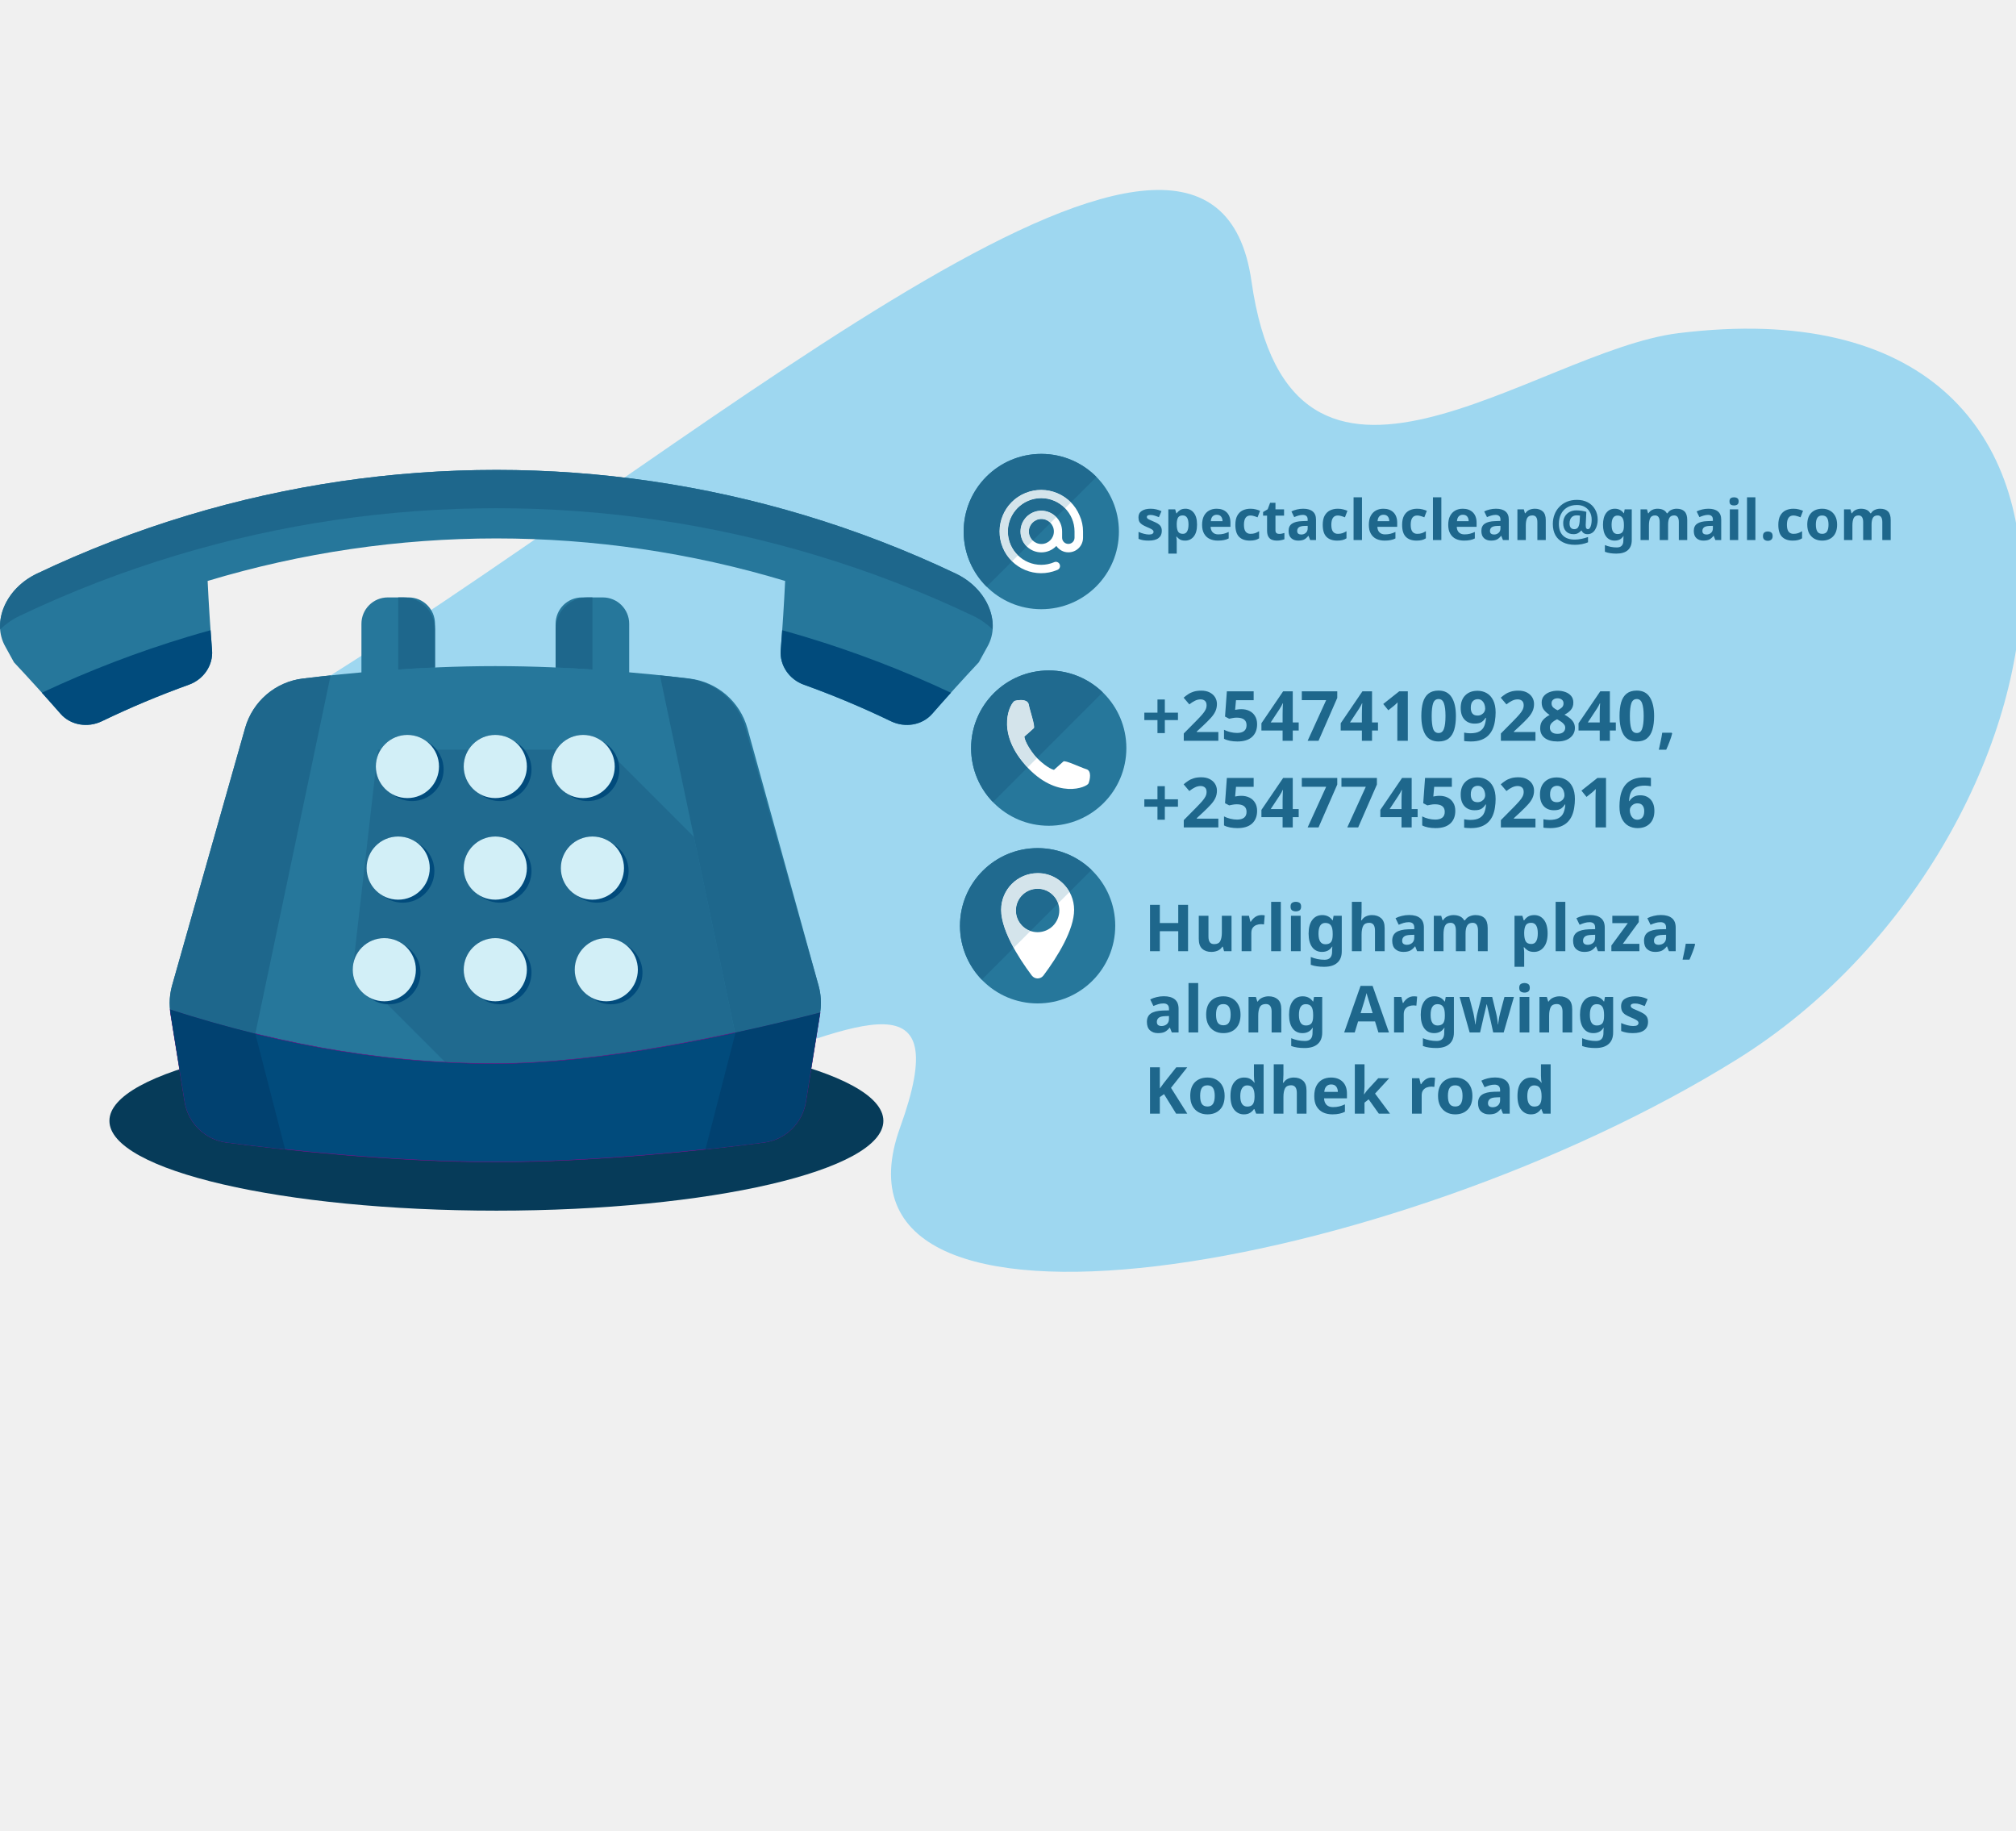
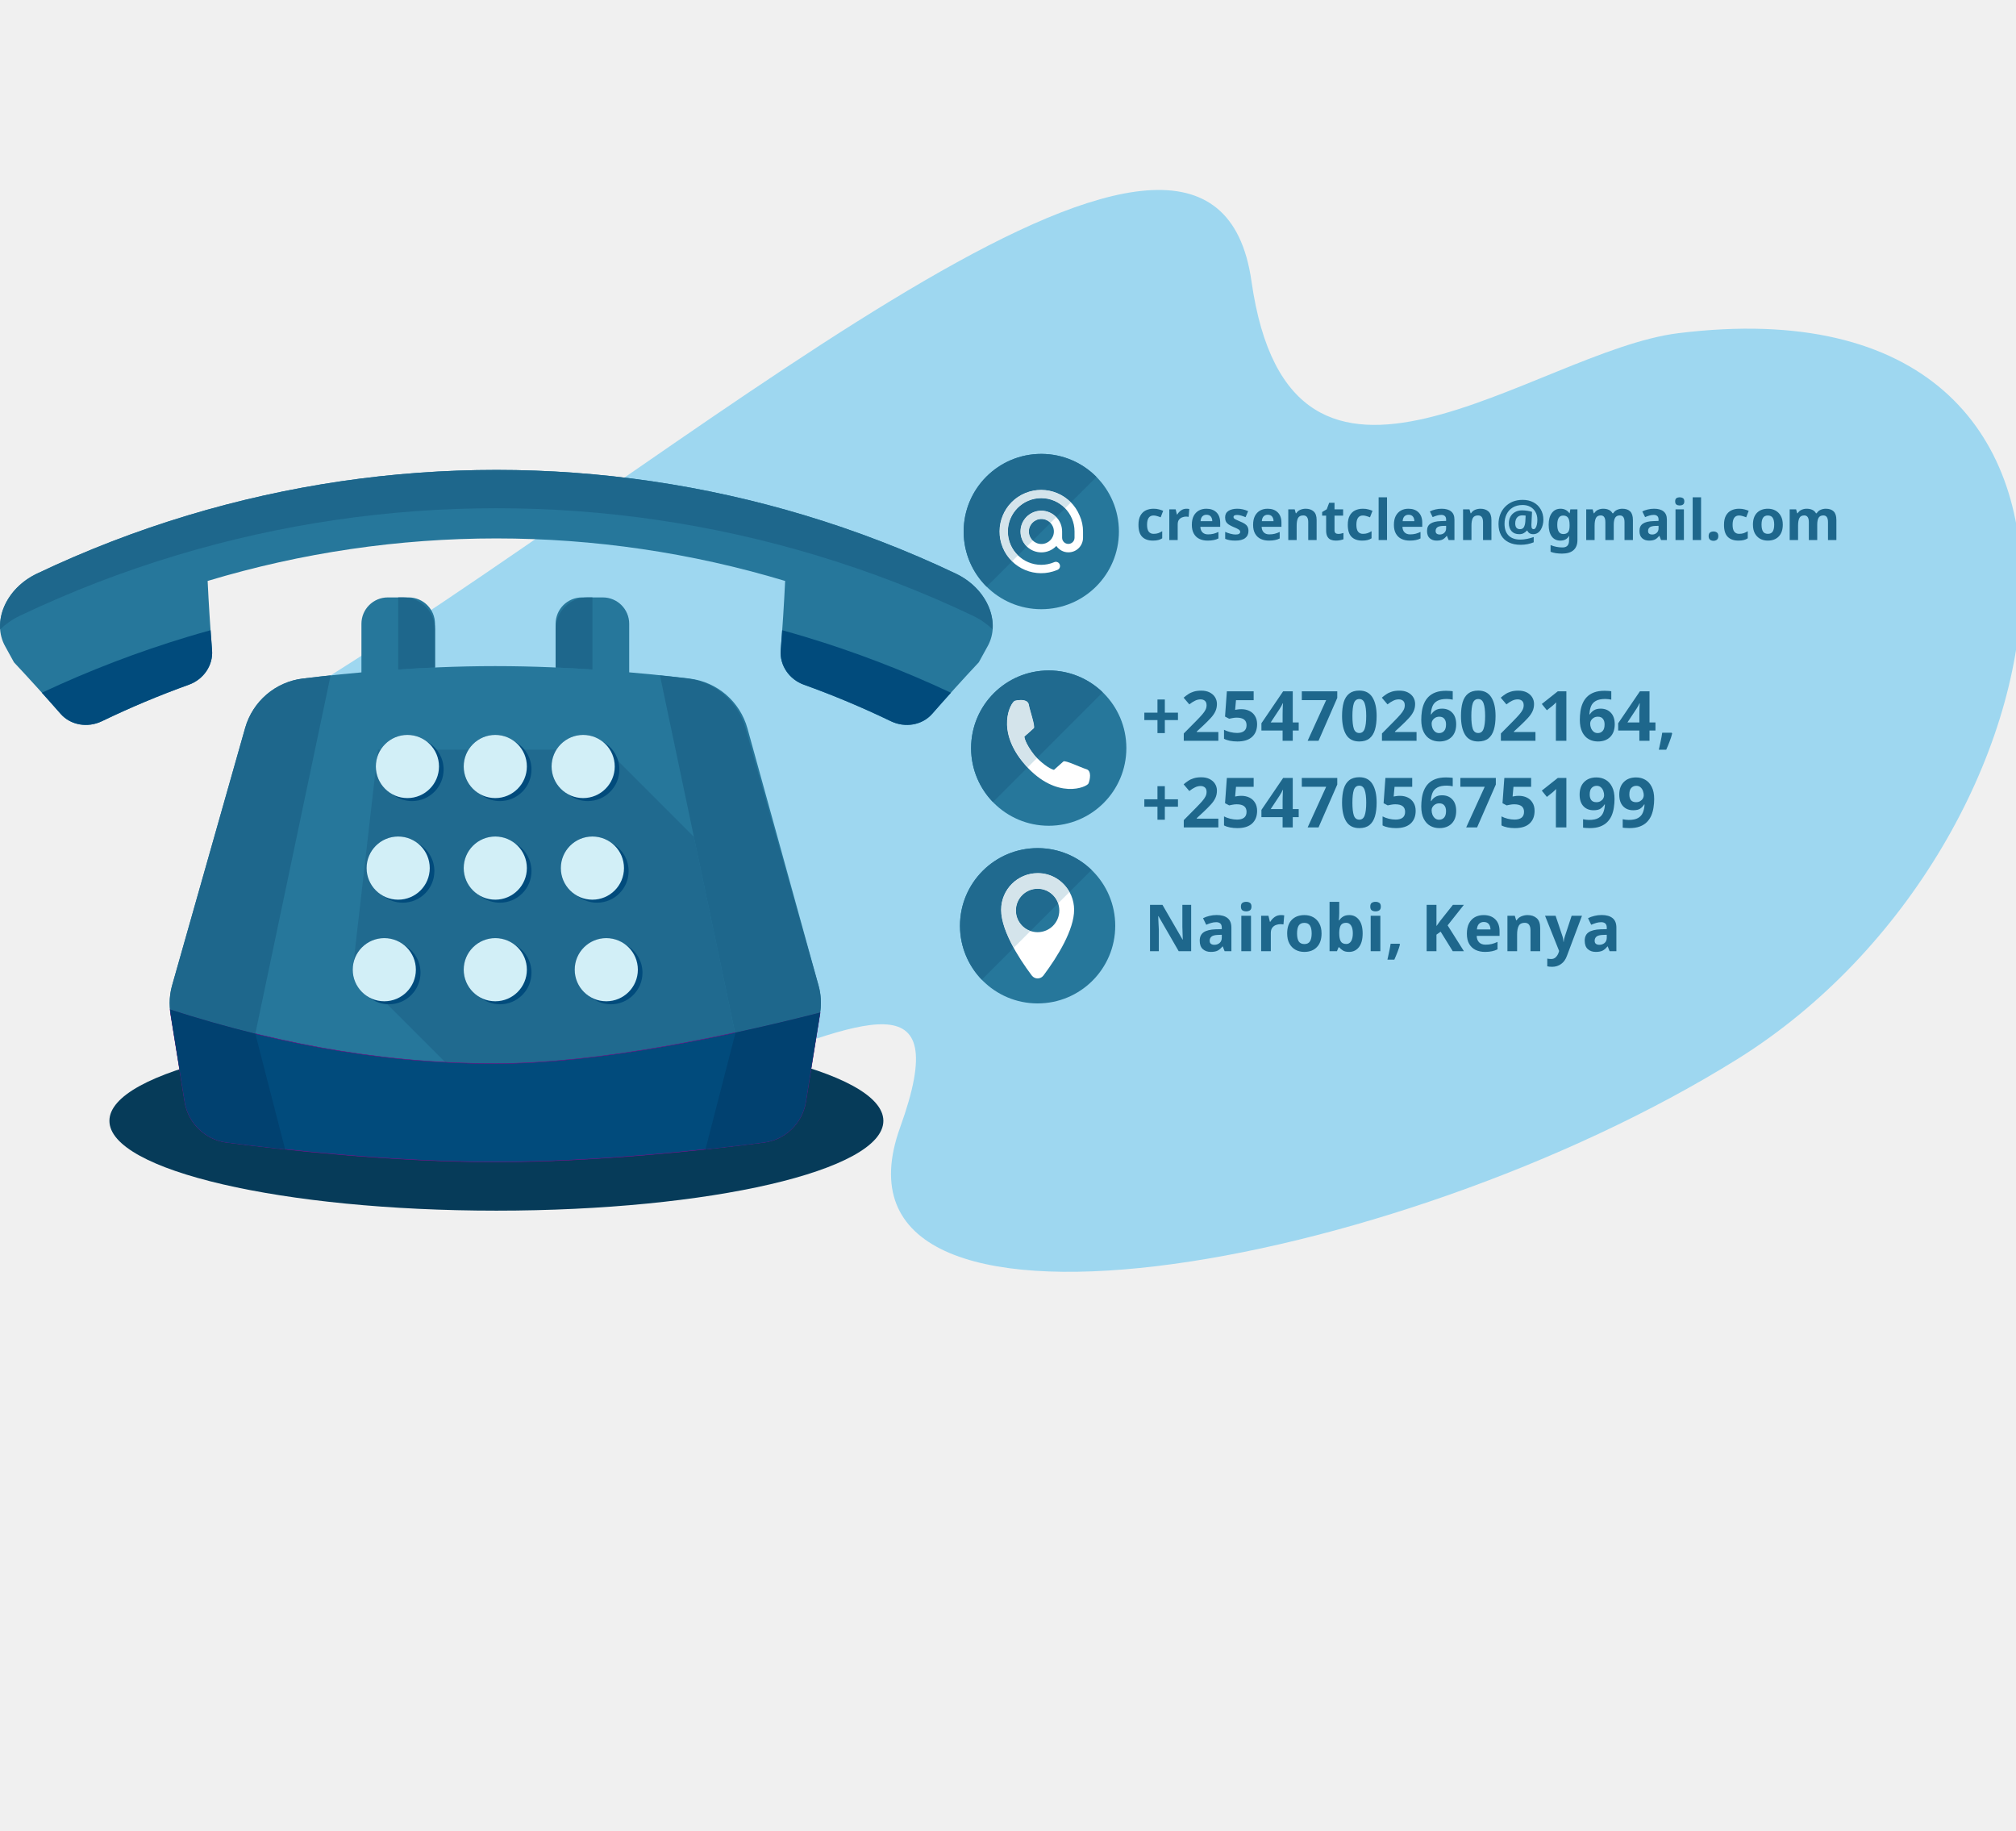
<svg xmlns="http://www.w3.org/2000/svg" viewBox="0 0 620.64 563.293" height="563.293" width="620.64" xml:space="preserve" id="svg2" version="1.1">
  <defs id="defs6">
    <rect id="rect1045" height="86.188" width="190.353" y="344.344" x="47.629" />
    <clipPath id="clipPath88" clipPathUnits="userSpaceOnUse">
      <path id="path86" d="m 699.219,2658.41 c 14.957,1.82 31.254,3.72 48.722,5.63 -17.464,-1.91 -33.769,-3.81 -48.722,-5.63 m 49.074,5.67 c 0.008,0 0.02,0 0.023,0 -0.011,0 -0.007,0 -0.023,0 m 0.527,0.06 c 0.02,0 0.039,0 0.063,0 -0.024,0 -0.043,0 -0.063,0 m 8.508,0.92 c 2.004,0.21 4.02,0.43 6.051,0.64 v 0 c -2.027,-0.21 -4.051,-0.43 -6.051,-0.64" />
    </clipPath>
  </defs>
  <g transform="matrix(1.333333,0,0,-1.333333,0,563.2933)" id="g10">
    <g transform="scale(0.1)" id="g12">
      <path id="path20" style="fill:#9ed7f0;fill-opacity:1;fill-rule:nonzero;stroke:none;stroke-width:1.144" d="m 763.379,2665.7 c 913.192,574.208 2034.81,1552.218 2126.195,909.762 91.397,-642.467 654.407,-160.767 985.509,-119.857 1138.091,140.596 929.22,-1182.028 136.132,-1675.864 -793.075,-493.836 -2138.699,-727.765 -1932.81,-157.223 126.563,350.688 -91.96,240.081 -404.686,129.485 -196.073,-69.329 -429.179,-138.668 -637.499,-94.336 C 495.648,1772.743 426.17,2453.669 763.379,2665.7" />
      <path id="path30" style="fill:#063b59;fill-opacity:1;fill-rule:nonzero;stroke:none" d="m 2039.63,1637.45 c 0,114.52 -400.04,207.35 -893.5,207.35 -493.47,0 -893.501,-92.83 -893.501,-207.35 0,-114.51 400.031,-207.33 893.501,-207.33 493.46,0 893.5,92.82 893.5,207.33" />
      <path id="path32" style="fill:#26779b;fill-opacity:1;fill-rule:nonzero;stroke:none" d="m 943.504,2845.66 h -48.102 c -33.625,0 -60.879,-27.25 -60.879,-60.88 v -190.5 c 0,-33.63 27.254,-60.89 60.879,-60.89 h 48.102 c 33.625,0 60.886,27.26 60.886,60.89 v 190.5 c 0,33.63 -27.261,60.88 -60.886,60.88" />
      <path id="path34" style="fill:#1e678c;fill-opacity:1;fill-rule:nonzero;stroke:none" d="m 919.453,2679.2 v 166.46 h 11.61 c 40.492,0 73.327,-32.83 73.327,-73.32 v -88.42 c -29.132,-1.28 -57.531,-2.88 -84.937,-4.72" />
      <path id="path36" style="fill:#26779b;fill-opacity:1;fill-rule:nonzero;stroke:none" d="m 1343.79,2845.66 h 48.1 c 33.62,0 60.88,-27.25 60.88,-60.88 v -190.5 c 0,-33.63 -27.26,-60.89 -60.88,-60.89 h -48.1 c -33.63,0 -60.88,27.26 -60.88,60.89 v 190.5 c 0,33.63 27.25,60.88 60.88,60.88" />
      <path id="path38" style="fill:#1e678c;fill-opacity:1;fill-rule:nonzero;stroke:none" d="m 1367.84,2679.25 c -27.44,1.82 -55.86,3.41 -84.93,4.68 v 88.41 c 0,40.49 32.83,73.32 73.32,73.32 h 11.61 v -166.41" />
      <path id="path40" style="fill:#26779b;fill-opacity:1;fill-rule:nonzero;stroke:none" d="m 1725.83,2543.25 c -17.14,61.93 -69.94,107.4 -133.74,115.07 -104.36,12.54 -273.26,28.76 -448.54,28.76 -174.839,0 -341.405,-16.14 -444.331,-28.67 -63.313,-7.7 -115.774,-52.67 -133.188,-114.03 L 397.438,1950.25 c -5.95,-20.96 -7.239,-42.97 -3.77,-64.49 l 32.949,-204.43 c 7.934,-49.25 47.281,-87.41 96.762,-93.79 128.414,-16.55 384.309,-45.12 620.181,-45.12 235.86,0 491.75,28.57 620.17,45.12 49.48,6.38 88.82,44.54 96.76,93.79 l 33.03,204.94 c 3.41,21.19 2.22,42.86 -3.51,63.54 l -164.18,593.44" />
      <path id="path42" style="fill:#206a8f;fill-opacity:1;fill-rule:nonzero;stroke:none" d="m 1143.59,1769.59 c -39.2,0 -77.7,1.16 -115.59,3.16 l -213.586,213.58 58.246,507.88 h 528.28 l 201.21,-201.21 66.58,-316.78 28.41,-135.17 c -174.92,-37.66 -373.69,-70.16 -543.41,-71.42 -0.01,0 -0.03,0 -0.05,0 -0.64,0 -1.29,-0.01 -1.93,-0.01 -0.05,0 -0.1,0 -0.15,0 -0.63,-0.01 -1.24,-0.01 -1.87,-0.01 -0.06,0 -0.12,0 -0.18,0 -0.28,-0.01 -0.56,-0.01 -0.84,-0.01 -0.03,0 -0.07,0 -0.1,0 -0.3,0 -0.61,0 -0.91,0 -0.06,0 -0.15,0 -0.21,0 -0.26,0 -0.48,0 -0.74,0 -0.07,0 -0.13,0 -0.2,0 -0.31,0 -0.59,-0.01 -0.9,-0.01 -0.06,0 -0.11,0 -0.17,0 -0.25,0 -0.49,0 -0.74,0 -0.09,0 -0.16,0 -0.25,0 -0.3,0 -0.6,0 -0.9,0" />
      <path id="path44" style="fill:#014b7c;fill-opacity:1;fill-rule:nonzero;stroke:none" d="m 1306.16,2394.66 0.63,-0.41 0.63,-0.41 0.62,-0.4 0.63,-0.41 0.63,-0.41 0.63,-0.41 0.62,-0.41 0.63,-0.41 0.63,-0.41 0.63,-0.4 0.63,-0.41 0.62,-0.41 0.63,-0.41 0.63,-0.41 0.63,-0.41 0.62,-0.4 c 11.68,-7.95 25.77,-12.6 40.96,-12.6 40.27,0 72.91,32.64 72.91,72.91 0,25.34 -12.95,47.65 -32.57,60.72 l -0.64,0.41 -0.62,0.4 -0.63,0.41 -0.63,0.41 -0.63,0.41 -0.63,0.41 -0.62,0.41 -0.63,0.4 -0.63,0.41 -0.63,0.41 -0.63,0.41 -0.62,0.41 -0.63,0.41 -0.63,0.41 -0.63,0.41 -0.63,0.4 c -11.67,7.95 -25.77,12.6 -40.95,12.6 -40.27,0 -72.91,-32.64 -72.91,-72.91 0,-25.35 12.95,-47.65 32.58,-60.72" />
      <path id="path46" style="fill:#014b7c;fill-opacity:1;fill-rule:nonzero;stroke:none" d="m 1328.14,2159.72 0.63,-0.4 0.62,-0.41 0.63,-0.41 0.63,-0.41 0.63,-0.41 0.63,-0.4 0.62,-0.41 0.63,-0.41 0.63,-0.41 0.63,-0.41 0.62,-0.41 0.63,-0.4 0.63,-0.41 0.63,-0.41 0.63,-0.41 c 11.67,-7.95 25.77,-12.6 40.95,-12.6 40.27,0 72.91,32.65 72.91,72.91 0,25.35 -12.95,47.66 -32.58,60.72 l -0.63,0.41 -0.63,0.41 -0.62,0.4 -0.63,0.41 -0.63,0.41 -0.63,0.41 -0.63,0.41 -0.62,0.41 -0.63,0.4 -0.63,0.41 -0.63,0.41 -0.63,0.41 -0.62,0.4 -0.63,0.41 -0.63,0.41 -0.63,0.41 c -11.67,7.95 -25.77,12.6 -40.95,12.6 -40.27,0 -72.91,-32.64 -72.91,-72.91 0,-25.34 12.95,-47.65 32.58,-60.72 l 0.63,-0.41" />
      <path id="path48" style="fill:#014b7c;fill-opacity:1;fill-rule:nonzero;stroke:none" d="m 991.703,2509.16 -0.625,0.4 -0.629,0.41 -0.629,0.41 -0.625,0.41 -0.625,0.41 -0.636,0.41 -0.625,0.41 -0.629,0.4 -0.629,0.41 -0.625,0.41 -0.629,0.41 -0.625,0.41 -0.629,0.41 -0.633,0.41 -0.625,0.41 -0.629,0.4 c -11.676,7.95 -25.773,12.6 -40.957,12.6 -40.265,0 -72.906,-32.64 -72.906,-72.91 0,-25.35 12.949,-47.65 32.578,-60.72 l 0.633,-0.41 0.625,-0.41 0.629,-0.41 0.629,-0.4 0.625,-0.41 0.625,-0.41 0.629,-0.41 0.629,-0.41 0.632,-0.41 0.625,-0.4 0.625,-0.41 0.633,-0.41 0.625,-0.41 0.633,-0.41 0.625,-0.4 0.629,-0.41 c 11.672,-7.95 25.769,-12.6 40.957,-12.6 40.262,0 72.901,32.64 72.901,72.91 0,25.34 -12.95,47.66 -32.577,60.72" />
      <path id="path50" style="fill:#014b7c;fill-opacity:1;fill-rule:nonzero;stroke:none" d="m 1194.6,2509.16 -0.63,0.4 -0.63,0.41 -0.62,0.41 -0.63,0.41 -0.63,0.41 -0.63,0.41 -0.63,0.41 -0.62,0.4 -0.63,0.41 -0.63,0.41 -0.63,0.41 -0.63,0.41 -0.62,0.41 -0.64,0.41 -0.62,0.41 -0.63,0.4 c -11.67,7.95 -25.77,12.6 -40.96,12.6 -40.26,0 -72.91,-32.64 -72.91,-72.91 0,-25.35 12.95,-47.65 32.59,-60.72 l 0.62,-0.41 0.63,-0.41 0.63,-0.4 0.63,-0.41 0.63,-0.41 0.63,-0.41 0.62,-0.41 0.63,-0.41 0.63,-0.41 0.63,-0.4 0.62,-0.41 0.63,-0.41 0.63,-0.41 0.63,-0.41 0.62,-0.4 0.63,-0.41 c 11.68,-7.95 25.77,-12.6 40.96,-12.6 40.27,0 72.91,32.64 72.91,72.91 0,25.34 -12.95,47.66 -32.58,60.72" />
      <path id="path52" style="fill:#014b7c;fill-opacity:1;fill-rule:nonzero;stroke:none" d="m 970.352,2274.63 -0.625,0.41 -0.629,0.41 -0.629,0.4 -0.625,0.41 -0.625,0.41 -0.629,0.41 -0.633,0.41 -0.629,0.4 -0.625,0.41 -0.625,0.41 -0.629,0.41 -0.633,0.41 -0.628,0.41 -0.625,0.4 -0.629,0.41 -0.629,0.41 c -11.676,7.95 -25.77,12.6 -40.953,12.6 -40.27,0 -72.911,-32.64 -72.911,-72.91 0,-25.34 12.95,-47.65 32.579,-60.72 l 0.628,-0.41 0.625,-0.4 0.629,-0.41 0.633,-0.41 0.629,-0.41 0.625,-0.41 0.629,-0.41 0.625,-0.4 0.633,-0.41 0.629,-0.41 0.625,-0.41 0.629,-0.41 0.625,-0.4 0.629,-0.41 0.625,-0.41 0.636,-0.41 c 11.672,-7.95 25.766,-12.6 40.949,-12.6 40.27,0 72.917,32.65 72.917,72.91 0,25.35 -12.956,47.66 -32.588,60.72" />
      <path id="path54" style="fill:#014b7c;fill-opacity:1;fill-rule:nonzero;stroke:none" d="m 1194.6,2274.63 -0.63,0.4 -0.63,0.42 -0.62,0.4 -0.63,0.41 -0.63,0.41 -0.63,0.41 -0.63,0.41 -0.62,0.4 -0.63,0.41 -0.63,0.41 -0.63,0.41 -0.63,0.41 -0.62,0.41 -0.63,0.4 -0.63,0.41 -0.63,0.41 c -11.67,7.95 -25.77,12.6 -40.96,12.6 -40.26,0 -72.91,-32.64 -72.91,-72.91 0,-25.34 12.95,-47.65 32.59,-60.72 l 0.62,-0.41 0.63,-0.4 0.63,-0.41 0.63,-0.41 0.63,-0.41 0.63,-0.41 0.62,-0.4 0.63,-0.41 0.63,-0.41 0.63,-0.41 0.62,-0.41 0.63,-0.41 0.63,-0.4 0.63,-0.41 0.62,-0.41 0.64,-0.41 c 11.67,-7.95 25.77,-12.6 40.95,-12.6 40.27,0 72.91,32.65 72.91,72.91 0,25.35 -12.95,47.66 -32.58,60.72" />
      <path id="path56" style="fill:#014b7c;fill-opacity:1;fill-rule:nonzero;stroke:none" d="m 938.324,2040.1 -0.625,0.41 -0.629,0.41 -0.629,0.41 -0.625,0.41 -0.625,0.4 -0.636,0.41 -0.625,0.41 -0.629,0.41 -0.625,0.41 -0.625,0.4 -0.633,0.41 -0.625,0.41 -0.633,0.41 -0.625,0.41 -0.629,0.41 -0.629,0.41 c -11.675,7.94 -25.765,12.59 -40.953,12.59 -40.269,0 -72.91,-32.64 -72.91,-72.9 0,-25.35 12.949,-47.67 32.582,-60.72 l 0.625,-0.41 0.625,-0.41 0.633,-0.41 0.629,-0.41 0.629,-0.4 0.625,-0.41 0.629,-0.41 0.625,-0.41 0.636,-0.41 0.625,-0.41 0.625,-0.4 0.629,-0.41 0.625,-0.41 0.629,-0.41 0.625,-0.41 0.633,-0.41 c 11.676,-7.94 25.77,-12.59 40.957,-12.59 40.262,0 72.91,32.63 72.91,72.9 0,25.35 -12.949,47.66 -32.586,60.72" />
      <path id="path58" style="fill:#014b7c;fill-opacity:1;fill-rule:nonzero;stroke:none" d="m 1450.87,2040.1 -0.63,0.41 -0.62,0.41 -0.63,0.41 -0.63,0.4 -0.63,0.41 -0.63,0.41 -0.63,0.41 -0.62,0.41 -0.63,0.4 -0.63,0.42 -0.63,0.4 -0.63,0.41 -0.62,0.41 -0.63,0.41 -0.63,0.41 -0.63,0.41 c -11.67,7.94 -25.77,12.59 -40.96,12.59 -40.26,0 -72.9,-32.64 -72.9,-72.9 0,-25.35 12.95,-47.67 32.58,-60.72 l 0.63,-0.41 0.62,-0.41 0.63,-0.41 0.63,-0.41 0.63,-0.4 0.63,-0.41 0.62,-0.41 0.63,-0.41 0.64,-0.41 0.62,-0.41 0.63,-0.4 0.62,-0.41 0.63,-0.41 0.63,-0.41 0.63,-0.41 0.62,-0.41 c 11.68,-7.94 25.77,-12.59 40.96,-12.59 40.27,0 72.91,32.63 72.91,72.9 0,25.35 -12.95,47.65 -32.58,60.72" />
      <path id="path60" style="fill:#014b7c;fill-opacity:1;fill-rule:nonzero;stroke:none" d="m 1194.6,2040.1 -0.63,0.41 -0.63,0.41 -0.62,0.41 -0.63,0.41 -0.63,0.4 -0.63,0.41 -0.63,0.41 -0.62,0.41 -0.63,0.41 -0.63,0.41 -0.63,0.4 -0.63,0.41 -0.62,0.41 -0.63,0.41 -0.63,0.41 -0.63,0.41 c -11.67,7.94 -25.77,12.59 -40.96,12.59 -40.26,0 -72.91,-32.64 -72.91,-72.9 0,-25.35 12.95,-47.67 32.59,-60.72 l 0.62,-0.41 0.63,-0.41 0.63,-0.41 0.63,-0.41 0.63,-0.4 0.63,-0.41 0.62,-0.41 0.63,-0.41 0.63,-0.41 0.63,-0.41 0.62,-0.4 0.63,-0.41 0.63,-0.41 0.63,-0.41 0.62,-0.41 0.63,-0.41 c 11.68,-7.94 25.77,-12.59 40.96,-12.59 40.27,0 72.91,32.63 72.91,72.9 0,25.35 -12.95,47.66 -32.58,60.72" />
      <path id="path62" style="fill:#d2eff7;fill-opacity:1;fill-rule:nonzero;stroke:none" d="m 1013.61,2455.38 c 0,40.27 -32.641,72.91 -72.911,72.91 -40.265,0 -72.906,-32.64 -72.906,-72.91 0,-40.26 32.641,-72.91 72.906,-72.91 40.27,0 72.911,32.65 72.911,72.91" />
      <path id="path64" style="fill:#d2eff7;fill-opacity:1;fill-rule:nonzero;stroke:none" d="m 1419.4,2455.38 c 0,40.27 -32.65,72.91 -72.91,72.91 -40.27,0 -72.91,-32.64 -72.91,-72.91 0,-40.26 32.64,-72.91 72.91,-72.91 40.26,0 72.91,32.65 72.91,72.91" />
      <path id="path66" style="fill:#d2eff7;fill-opacity:1;fill-rule:nonzero;stroke:none" d="m 1216.5,2455.38 c 0,40.27 -32.64,72.91 -72.91,72.91 -40.26,0 -72.91,-32.64 -72.91,-72.91 0,-40.26 32.65,-72.91 72.91,-72.91 40.27,0 72.91,32.65 72.91,72.91" />
      <path id="path68" style="fill:#d2eff7;fill-opacity:1;fill-rule:nonzero;stroke:none" d="m 992.258,2220.85 c 0,40.27 -32.645,72.91 -72.906,72.91 -40.27,0 -72.911,-32.64 -72.911,-72.91 0,-40.26 32.641,-72.91 72.911,-72.91 40.261,0 72.906,32.65 72.906,72.91" />
      <path id="path70" style="fill:#d2eff7;fill-opacity:1;fill-rule:nonzero;stroke:none" d="m 1440.75,2220.85 c 0,40.27 -32.64,72.91 -72.91,72.91 -40.27,0 -72.91,-32.64 -72.91,-72.91 0,-40.26 32.64,-72.91 72.91,-72.91 40.27,0 72.91,32.65 72.91,72.91" />
      <path id="path72" style="fill:#d2eff7;fill-opacity:1;fill-rule:nonzero;stroke:none" d="m 1216.5,2220.85 c 0,40.27 -32.64,72.91 -72.91,72.91 -40.26,0 -72.91,-32.64 -72.91,-72.91 0,-40.26 32.65,-72.91 72.91,-72.91 40.27,0 72.91,32.65 72.91,72.91" />
      <path id="path74" style="fill:#d2eff7;fill-opacity:1;fill-rule:nonzero;stroke:none" d="m 960.23,1986.33 c 0,40.26 -32.64,72.9 -72.906,72.9 -40.269,0 -72.91,-32.64 -72.91,-72.9 0,-40.27 32.641,-72.91 72.91,-72.91 40.266,0 72.906,32.64 72.906,72.91" />
      <path id="path76" style="fill:#d2eff7;fill-opacity:1;fill-rule:nonzero;stroke:none" d="m 1472.77,1986.33 c 0,40.26 -32.64,72.9 -72.91,72.9 -40.26,0 -72.9,-32.64 -72.9,-72.9 0,-40.27 32.64,-72.91 72.9,-72.91 40.27,0 72.91,32.64 72.91,72.91" />
      <path id="path78" style="fill:#d2eff7;fill-opacity:1;fill-rule:nonzero;stroke:none" d="m 1216.5,1986.33 c 0,40.26 -32.64,72.9 -72.91,72.9 -40.26,0 -72.91,-32.64 -72.91,-72.9 0,-40.27 32.65,-72.91 72.91,-72.91 40.27,0 72.91,32.64 72.91,72.91" />
      <path id="path80" style="fill:#014b7c;fill-opacity:1;fill-rule:nonzero;stroke:#800080" d="m 1143.59,1769.59 c -286.516,0 -538.102,56.53 -750.836,124.84 0.293,-2.89 0.449,-5.79 0.914,-8.67 l 32.949,-204.43 c 7.934,-49.25 47.281,-87.41 96.762,-93.79 128.414,-16.55 384.309,-45.12 620.171,-45.12 235.87,0 491.76,28.57 620.18,45.12 49.48,6.38 88.82,44.54 96.76,93.79 l 33.03,204.94 0.11,1.1 c -209.12,-53.51 -510.21,-117.78 -750.04,-117.78" />
      <g id="g82">
        <g clip-path="url(#clipPath88)" id="g84">
          <path id="path90" style="fill:#c9dde6;fill-opacity:1;fill-rule:nonzero;stroke:none" d="m 699.219,2658.41 h 64.16 v 7.289 H 699.219 Z" />
        </g>
      </g>
      <path id="path92" style="fill:#053350;fill-opacity:1;fill-rule:nonzero;stroke:none" d="m 629.563,1574.8 c -40.875,4.55 -76.856,8.96 -106.184,12.74 -49.481,6.38 -88.828,44.54 -96.762,93.79 l -12.117,75.18 v 0 l 12.117,-75.18 c 7.934,-49.25 47.281,-87.41 96.762,-93.79 29.332,-3.78 65.312,-8.19 106.184,-12.74" />
      <path id="path94" style="fill:#1e678c;fill-opacity:1;fill-rule:nonzero;stroke:none" d="m 589.539,1838.57 c -68.863,16.86 -134.484,35.85 -196.785,55.86 0.293,-2.89 0.449,-5.79 0.914,-8.67 -1.273,7.9 -1.906,15.87 -1.902,23.83 0.007,13.71 1.91,27.4 5.672,40.66 l 168.593,594.13 c 17.414,61.36 69.875,106.33 133.188,114.03 v 0 c 14.953,1.82 31.258,3.72 48.722,5.63 0.118,0.01 0.235,0.03 0.352,0.04 0.016,0 0.012,0 0.023,0 0.168,0.02 0.336,0.04 0.504,0.06 0.02,0 0.039,0 0.063,0 2.785,0.31 5.601,0.61 8.445,0.92 2,0.21 4.024,0.43 6.051,0.64 l -173.852,-827.08 0.012,-0.05" />
      <path id="path96" style="fill:#014170;fill-opacity:1;fill-rule:nonzero;stroke:none" d="m 658.285,1571.67 c -9.812,1.05 -19.394,2.09 -28.722,3.13 -40.872,4.55 -76.852,8.96 -106.184,12.74 -49.481,6.38 -88.828,44.54 -96.762,93.79 l -12.117,75.18 -20.832,129.25 v 0 c -0.465,2.88 -0.621,5.78 -0.914,8.67 62.301,-20.01 127.922,-39 196.785,-55.86 l 68.746,-266.9" />
      <path id="path98" style="fill:#c9dde6;fill-opacity:1;fill-rule:nonzero;stroke:none" d="m 1872.94,1758.08 c -0.02,0.01 -0.06,0.02 -0.07,0.03 l 14.54,90.24 c 0.03,0.01 0.05,0.02 0.08,0.03 l -14.55,-90.3" />
      <path id="path100" style="fill:#7cbad8;fill-opacity:1;fill-rule:nonzero;stroke:none" d="m 1887.41,1848.35 6.11,37.92 c 1.26,7.85 1.9,15.77 1.9,23.68 0.02,-8.08 -0.61,-16.17 -1.9,-24.19 l -6.03,-37.38 c -0.03,-0.01 -0.05,-0.02 -0.08,-0.03" />
      <path id="path102" style="fill:#053350;fill-opacity:1;fill-rule:nonzero;stroke:none" d="m 1628.9,1571.67 v 0 c 37.17,3.98 70.97,7.92 100.3,11.53 12.33,1.51 23.87,2.97 34.53,4.34 49.48,6.38 88.82,44.54 96.76,93.79 l 12.38,76.78 c 0.01,-0.01 0.05,-0.02 0.07,-0.03 l -12.37,-76.75 c -7.93,-49.25 -47.28,-87.41 -96.76,-93.79 -36.02,-4.65 -82.08,-10.23 -134.91,-15.87" />
      <path id="path104" style="fill:#1e678c;fill-opacity:1;fill-rule:nonzero;stroke:none" d="m 1628.9,1571.67 v 0 c 37.17,3.98 70.97,7.92 100.3,11.53 -29.33,-3.61 -63.13,-7.55 -100.3,-11.52 m 68.26,269.31 -28.43,135.23 -66.58,316.78 -78.35,372.7 c 23.38,-2.47 44.89,-4.94 64.17,-7.29 63.31,-7.7 115.78,-52.67 133.19,-114.03 l 168.59,-594.13 c 3.73,-13.15 5.63,-26.71 5.67,-40.3 0,-7.91 -0.64,-15.83 -1.9,-23.68 l 0.11,1.1 c -59.26,-15.17 -125.93,-31.2 -196.47,-46.38" />
      <path id="path106" style="fill:#195c81;fill-opacity:1;fill-rule:nonzero;stroke:none" d="M 1668.73,1976.22 1602.15,2293 v 0 l 66.58,-316.78" />
      <path id="path108" style="fill:#014170;fill-opacity:1;fill-rule:nonzero;stroke:none" d="m 1628.9,1571.67 68.76,266.95 -0.5,2.37 c 70.54,15.18 137.21,31.21 196.47,46.38 l -0.11,-1.1 -6.11,-37.92 -14.54,-90.24 -12.38,-76.78 c -7.94,-49.25 -47.28,-87.41 -96.76,-93.79 -10.66,-1.37 -22.2,-2.83 -34.53,-4.34 -29.33,-3.61 -63.13,-7.55 -100.3,-11.52" />
      <path id="path110" style="fill:#26779b;fill-opacity:1;fill-rule:nonzero;stroke:none" d="m 2206.79,2900.68 c -113.36,53.91 -229.83,98.72 -348.35,134.41 -464.36,139.84 -960.272,139.84 -1424.631,0 -118.52,-35.69 -234.985,-80.5 -348.344,-134.41 -72.906,-34.62 -104.887,-112.28 -73.352,-168.14 6.726,-12.23 13.445,-24.46 20.168,-36.68 36.703,-39.19 72.664,-78.92 107.871,-119.17 22.993,-26.04 62.168,-32.65 95.004,-16.85 65.848,31.74 132.942,59.85 201,84.33 33.93,12.24 56.121,44.66 53.496,79.27 -4.273,53.25 -7.691,106.67 -10.242,160.24 434.633,130.89 898.8,130.89 1333.43,0 -2.55,-53.57 -5.96,-106.99 -10.24,-160.24 -2.62,-34.61 19.57,-67.03 53.49,-79.27 68.07,-24.48 135.17,-52.59 201.01,-84.33 32.83,-15.8 72.01,-9.19 95.01,16.85 35.19,40.25 71.16,79.98 107.86,119.17 6.72,12.22 13.45,24.45 20.17,36.68 31.54,55.86 -0.44,133.52 -73.35,168.14" />
      <path id="path112" style="fill:#c9dde6;fill-opacity:1;fill-rule:nonzero;stroke:none" d="m 82.141,2899.06 c 0.016,0.01 0.031,0.02 0.047,0.02 -0.016,0 -0.031,-0.01 -0.047,-0.02 m 0.652,0.32 c 0.016,0.01 0.035,0.02 0.047,0.03 -0.016,-0.01 -0.027,-0.02 -0.047,-0.03 m 0.348,0.18 c 0.004,0 0.016,0 0.02,0.01 -0.004,-0.01 -0.012,-0.01 -0.02,-0.01 m 0.293,0.14 c 0.023,0.01 0.047,0.02 0.07,0.04 -0.023,-0.02 -0.047,-0.03 -0.07,-0.04 m 0.348,0.17 c 0.023,0.01 0.051,0.03 0.074,0.04 -0.024,-0.01 -0.047,-0.03 -0.074,-0.04 m 0.312,0.15 c 0.019,0.01 0.043,0.02 0.066,0.03 -0.024,-0.01 -0.043,-0.02 -0.066,-0.03" />
      <path id="path114" style="fill:#c9dde6;fill-opacity:1;fill-rule:nonzero;stroke:none" d="m 84.438,2900.19 c 0.027,0.01 0.055,0.03 0.082,0.04 -0.023,-0.01 -0.055,-0.03 -0.082,-0.04" />
      <path id="path116" style="fill:#7cbad8;fill-opacity:1;fill-rule:nonzero;stroke:none" d="m 2207.8,2900.2 c -0.02,0 -0.02,0.01 -0.04,0.01 0.01,0 0.03,-0.01 0.04,-0.01" />
      <path id="path118" style="fill:#c9dde6;fill-opacity:1;fill-rule:nonzero;stroke:none" d="m 84.754,2900.34 c 0.019,0.01 0.043,0.02 0.059,0.03 -0.016,-0.01 -0.039,-0.02 -0.059,-0.03" />
      <path id="path120" style="fill:#7cbad8;fill-opacity:1;fill-rule:nonzero;stroke:none" d="m 2207.47,2900.36 c -0.01,0 -0.02,0 -0.02,0.01 0,-0.01 0.01,-0.01 0.02,-0.01" />
      <path id="path122" style="fill:#c9dde6;fill-opacity:1;fill-rule:nonzero;stroke:none" d="m 85.094,2900.51 c 0.027,0.01 0.051,0.02 0.078,0.03 -0.027,-0.01 -0.051,-0.02 -0.078,-0.03" />
      <path id="path124" style="fill:#7cbad8;fill-opacity:1;fill-rule:nonzero;stroke:none" d="m 2207.15,2900.51 c -0.02,0.01 -0.04,0.02 -0.06,0.03 0.02,-0.01 0.04,-0.02 0.06,-0.03" />
      <path id="path126" style="fill:#1e678c;fill-opacity:1;fill-rule:nonzero;stroke:none" d="m 2291.8,2771.91 c -12.68,12.28 -27.8,23.07 -45.33,31.39 -117.6,55.93 -238.42,102.41 -361.38,139.44 -240.86,72.54 -489.91,108.81 -738.96,108.81 -249.052,0 -498.103,-36.27 -738.966,-108.81 C 284.211,2905.71 163.383,2859.23 45.785,2803.3 28.258,2794.98 13.129,2784.19 0.453,2771.91 -3.125,2819.56 27.363,2871.59 82.141,2899.06 c 0.016,0.01 0.031,0.02 0.047,0.02 0.203,0.11 0.398,0.2 0.606,0.3 0.019,0.01 0.031,0.02 0.047,0.03 0.105,0.05 0.199,0.1 0.301,0.15 0.008,0 0.016,0 0.02,0.01 0.094,0.04 0.18,0.09 0.273,0.13 0.023,0.01 0.047,0.02 0.07,0.04 0.094,0.04 0.184,0.09 0.277,0.13 0.027,0.01 0.051,0.03 0.074,0.04 0.082,0.04 0.16,0.07 0.238,0.11 0.023,0.01 0.043,0.02 0.066,0.03 0.09,0.05 0.184,0.09 0.277,0.14 0.027,0.01 0.059,0.03 0.082,0.04 0.082,0.04 0.156,0.07 0.234,0.11 0.019,0.01 0.043,0.02 0.059,0.03 0.094,0.05 0.188,0.09 0.281,0.14 0.027,0.01 0.051,0.02 0.078,0.03 0.098,0.05 0.195,0.1 0.293,0.14 113.359,53.91 229.824,98.72 348.344,134.41 232.179,69.92 472.25,104.88 712.321,104.88 240.06,0 480.13,-34.96 712.31,-104.88 118.52,-35.69 234.99,-80.5 348.35,-134.41 0.1,-0.05 0.2,-0.09 0.3,-0.14 0.02,-0.01 0.04,-0.02 0.06,-0.03 0.1,-0.05 0.2,-0.1 0.3,-0.14 0,-0.01 0.01,-0.01 0.02,-0.01 0.1,-0.05 0.19,-0.1 0.29,-0.15 0.02,0 0.02,-0.01 0.04,-0.01 0.1,-0.05 0.21,-0.1 0.32,-0.16 v 0 c 56.03,-27.19 87.3,-79.91 83.68,-128.13" />
      <path id="path128" style="fill:#014b7c;fill-opacity:1;fill-rule:nonzero;stroke:none" d="m 96.617,2625.62 c 14.606,-16.24 29.176,-32.51 43.535,-48.93 22.993,-26.04 62.168,-32.65 95.004,-16.85 65.848,31.74 132.942,59.86 201,84.33 33.93,12.24 56.121,44.66 53.496,79.27 -1.242,15.48 -2.254,31.01 -3.351,46.52 -17.535,-4.85 -35.039,-9.85 -52.492,-15.1 C 319.16,2720.33 206.465,2677.2 96.617,2625.62" />
      <path id="path130" style="fill:#014b7c;fill-opacity:1;fill-rule:nonzero;stroke:none" d="m 1856.09,2644.17 c 68.07,-24.47 135.16,-52.59 201.01,-84.33 32.83,-15.8 72.01,-9.19 95.01,16.85 14.35,16.42 28.92,32.69 43.53,48.93 -109.85,51.58 -222.55,94.71 -337.2,129.24 -17.44,5.25 -34.95,10.25 -52.49,15.1 -1.1,-15.51 -2.11,-31.04 -3.35,-46.52 -2.62,-34.61 19.57,-67.03 53.49,-79.27" />
      <g transform="scale(10)" id="g132">
-         <text transform="scale(1,-1)" id="text1041" y="-297.807" x="262.285" style="font-style:normal;font-weight:normal;font-size:13px;line-height:1.25;font-family:sans-serif;fill:#1e678c;fill-opacity:1;stroke:none;stroke-width:0.75;" xml:space="preserve">
-           <tspan style="font-style:normal;font-variant:normal;font-weight:bold;font-stretch:normal;font-size:13px;font-family:sans-serif;-inkscape-font-specification:'sans-serif Bold';stroke-width:0.75;fill:#1e678c;fill-opacity:1;" y="-297.807" x="262.285" id="tspan1039">spectacleclean@gmail.com</tspan>
+         <text transform="scale(1,-1)" id="text1041" y="-297.807" x="262.285" style="font-style:normal;font-weight:normal;font-size:13px;line-height:1.25;font-family:sans-serif;fill:#1e678c;fill-opacity:1;stroke:none;stroke-width:0.75" xml:space="preserve">
+           <tspan style="font-style:normal;font-variant:normal;font-weight:bold;font-stretch:normal;font-size:13px;font-family:sans-serif;-inkscape-font-specification:'sans-serif Bold';fill:#1e678c;fill-opacity:1;stroke-width:0.75" y="-297.807" x="262.285" id="tspan1039">cresentclean@gmail.com</tspan>
        </text>
        <text style="fill:black;fill-opacity:1;line-height:1.25;stroke:none;font-family:sans-serif;font-style:normal;font-weight:normal;font-size:30px;white-space:pre;shape-inside:url(#rect1045);" id="text1043" xml:space="preserve" />
        <text transform="scale(1,-1)" id="text1057" y="-251.472" x="263.53" style="font-style:normal;font-weight:normal;font-size:16px;line-height:1.25;font-family:sans-serif;fill:#000000;fill-opacity:1;stroke:none;stroke-width:0.75" xml:space="preserve">
-           <tspan style="font-style:normal;font-variant:normal;font-weight:bold;font-stretch:normal;font-size:16px;font-family:sans-serif;-inkscape-font-specification:'sans-serif Bold';fill:#1e678c;fill-opacity:1;stroke-width:0.75" y="-251.472" x="263.53" id="tspan1055">+254741092840,</tspan>
-           <tspan id="tspan1059" style="font-style:normal;font-variant:normal;font-weight:bold;font-stretch:normal;font-size:16px;font-family:sans-serif;-inkscape-font-specification:'sans-serif Bold';fill:#1e678c;fill-opacity:1;stroke-width:0.75" y="-231.472" x="263.53">+254774592916</tspan>
+           <tspan style="font-style:normal;font-variant:normal;font-weight:bold;font-stretch:normal;font-size:16px;font-family:sans-serif;-inkscape-font-specification:'sans-serif Bold';fill:#1e678c;fill-opacity:1;stroke-width:0.75" y="-251.472" x="263.53" id="tspan1055">+254702602164,</tspan>
+           <tspan id="tspan1059" style="font-style:normal;font-variant:normal;font-weight:bold;font-stretch:normal;font-size:16px;font-family:sans-serif;-inkscape-font-specification:'sans-serif Bold';fill:#1e678c;fill-opacity:1;stroke-width:0.75" y="-231.472" x="263.53">+254705675199</tspan>
        </text>
        <text transform="scale(1,-1)" id="text1063" y="-202.896" x="264.186" style="font-style:normal;font-weight:normal;font-size:15px;line-height:1.25;font-family:sans-serif;fill:#000000;fill-opacity:1;stroke:none;stroke-width:0.75" xml:space="preserve">
-           <tspan style="font-style:normal;font-variant:normal;font-weight:bold;font-stretch:normal;font-size:15px;font-family:sans-serif;-inkscape-font-specification:'sans-serif Bold';fill:#1e678c;fill-opacity:1;stroke-width:0.75" y="-202.896" x="264.186" id="tspan1061">Hurligham plaza,</tspan>
-           <tspan id="tspan1065" style="font-style:normal;font-variant:normal;font-weight:bold;font-stretch:normal;font-size:15px;font-family:sans-serif;-inkscape-font-specification:'sans-serif Bold';fill:#1e678c;fill-opacity:1;stroke-width:0.75" y="-184.146" x="264.186">along Argwings</tspan>
-           <tspan id="tspan1067" style="font-style:normal;font-variant:normal;font-weight:bold;font-stretch:normal;font-size:15px;font-family:sans-serif;-inkscape-font-specification:'sans-serif Bold';fill:#1e678c;fill-opacity:1;stroke-width:0.75" y="-165.396" x="264.186">Kodhek road</tspan>
+           <tspan id="tspan1067" style="font-style:normal;font-variant:normal;font-weight:bold;font-stretch:normal;font-size:15px;font-family:sans-serif;-inkscape-font-specification:'sans-serif Bold';fill:#1e678c;fill-opacity:1;stroke-width:0.75" y="-202.896" x="264.186">Nairobi, Kenya</tspan>
        </text>
      </g>
      <path id="path142" style="fill:#26779b;fill-opacity:1;fill-rule:nonzero;stroke:none" d="m 2583.5,2997.69 c 0,99 -80.25,179.25 -179.25,179.25 -98.99,0 -179.24,-80.25 -179.24,-179.25 0,-98.99 80.25,-179.24 179.24,-179.24 99,0 179.25,80.25 179.25,179.24" />
      <path id="path144" style="fill:#ffffff;fill-opacity:1;fill-rule:nonzero;stroke:none" d="m 2404.48,2968.98 c 15.9,0 28.85,12.95 28.85,28.85 0,15.9 -12.95,28.85 -28.85,28.85 -15.9,0 -28.86,-12.95 -28.86,-28.85 0,-15.9 12.96,-28.85 28.86,-28.85 m 34.54,-4.51 c -18.25,-19.24 -48.67,-19.83 -67.91,-1.57 -9.62,9.02 -14.92,21.78 -14.92,34.93 0,26.5 21.59,48.09 48.08,48.09 26.51,0 48.09,-21.59 48.09,-48.09 v -14.32 c 0,-8.05 6.48,-14.33 14.34,-14.33 8.04,0 14.32,6.47 14.32,14.33 v 14.32 c 0,42.39 -34.54,76.94 -76.94,76.94 -42.39,0 -76.93,-34.55 -76.93,-76.94 0,-42.39 34.54,-76.94 76.93,-76.94 10.01,0 20.02,1.97 29.44,5.89 4.71,2.35 10.6,0.59 12.96,-4.31 2.35,-4.91 0.59,-10.6 -4.33,-12.96 l -1.36,-0.59 c -49.07,-20.41 -105.4,2.95 -125.62,52.01 -20.21,49.07 2.94,105.4 52.01,125.62 49.07,20.21 105.4,-2.95 125.62,-52.01 5.29,-11.59 7.85,-24.14 7.85,-36.71 v -14.32 c 0,-18.65 -14.92,-33.76 -33.56,-33.76 -11.2,-0.2 -21.79,5.49 -28.07,14.72" />
      <path id="path146" style="fill:#83c0dd;fill-opacity:1;fill-rule:nonzero;stroke:none" d="m 2433.52,2925.32 v 0 0 m 0,0.28 v 0.01 c 0,0 0,0 0,-0.01 m 0,0.25 c 0,0.02 0,0.04 0,0.06 0,-0.02 0,-0.04 0,-0.06 m 0,0.33 c 0,0 0,0.01 0,0.02 0,-0.01 0,-0.02 0,-0.02 m 0,0.18 c 0,0.14 0,0.28 0,0.42 v 0 c 0,-0.14 0,-0.28 0,-0.42 m 180.74,179.66 c -0.02,0 -0.02,0 -0.04,0 0.01,0 0.03,0 0.04,0 m -0.28,0 c -0.02,0 -0.03,0 -0.05,0 0.01,0 0.03,0 0.05,0 m -0.26,0.01 c -0.03,0 -0.05,0 -0.08,0 0.02,0 0.05,0 0.08,0 m -0.33,0 c -0.01,0 -0.03,0 -0.04,0 0.01,0 0.03,0 0.04,0 m -0.2,0 c -0.14,0 -0.28,0 -0.43,0 0.15,0 0.29,0 0.43,0" />
      <path id="path148" style="fill:#206a8f;fill-opacity:1;fill-rule:nonzero;stroke:none" d="m 2278.15,2870.37 c -32.48,32.16 -52.74,76.63 -53.14,125.86 v 0 c 0,0.1 0,0.19 0,0.28 0,0.01 0,0.01 0,0.01 0,0.08 0,0.16 0,0.24 0,0.02 0,0.04 0,0.06 0,0.09 0,0.18 0,0.27 0,0 0,0.01 0,0.02 0,0.05 0,0.1 0,0.16 0,0.14 0,0.28 0,0.42 0,99 80.25,179.25 179.24,179.25 v 0 c 0.15,0 0.29,0 0.43,0 0.05,0 0.11,0 0.16,0 0.01,0 0.03,0 0.04,0 0.08,0 0.16,0 0.25,0 0.03,0 0.05,0 0.08,0 0.07,0 0.14,0 0.21,-0.01 0.02,0 0.03,0 0.05,0 0.08,0 0.16,0 0.24,0 0.02,0 0.02,0 0.04,0 49.22,-0.4 93.67,-20.66 125.84,-53.13 l -58.82,-58.82 c -18.07,18.45 -43,28.87 -68.83,28.87 -12.27,0 -24.73,-2.35 -36.76,-7.3 -49.07,-20.22 -72.22,-76.55 -52.01,-125.62 5.11,-12.4 12.53,-23.16 21.56,-31.99 l -58.58,-58.57 m 72.34,72.33 c -14.39,14 -23.34,33.55 -23.34,55.13 0,42.39 34.54,76.94 76.93,76.94 21.59,0 41.14,-8.96 55.13,-23.34 l -20.29,-20.3 c -8.76,9.11 -21.05,14.79 -34.65,14.79 -26.49,0 -48.08,-21.59 -48.08,-48.09 0,-13.05 5.22,-25.71 14.7,-34.73 l -20.4,-20.4 m 34.18,34.18 c -5.57,5.27 -9.05,12.71 -9.05,20.95 0,15.9 12.96,28.85 28.86,28.85 8.24,0 15.68,-3.47 20.95,-9.04 l -40.76,-40.76" />
      <path id="path150" style="fill:#d4e4eb;fill-opacity:1;fill-rule:nonzero;stroke:none" d="m 2336.73,2928.94 c -9.03,8.83 -16.45,19.59 -21.56,31.99 -20.21,49.07 2.94,105.4 52.01,125.62 12.03,4.95 24.49,7.3 36.76,7.3 25.83,0 50.76,-10.42 68.83,-28.87 l -13.56,-13.55 c -13.99,14.38 -33.54,23.34 -55.13,23.34 -42.39,0 -76.93,-34.55 -76.93,-76.94 0,-21.58 8.95,-41.13 23.34,-55.13 l -13.76,-13.76 m 34.16,34.16 c -9.48,9.02 -14.7,21.68 -14.7,34.73 0,26.5 21.59,48.09 48.08,48.09 13.6,0 25.89,-5.68 34.65,-14.79 l -13.49,-13.49 c -5.27,5.57 -12.71,9.04 -20.95,9.04 -15.9,0 -28.86,-12.95 -28.86,-28.85 0,-8.24 3.48,-15.68 9.05,-20.95 l -13.78,-13.78" />
      <path id="path152" style="fill:#26779b;fill-opacity:1;fill-rule:nonzero;stroke:none" d="m 2600.69,2497.83 c 0,98.99 -80.25,179.24 -179.25,179.24 -98.99,0 -179.24,-80.25 -179.24,-179.24 0,-99 80.25,-179.25 179.24,-179.25 99,0 179.25,80.25 179.25,179.25" />
      <path id="path154" style="fill:#ffffff;fill-opacity:1;fill-rule:nonzero;stroke:none" d="m 2508.34,2449.15 c -12.57,3.68 -48.91,21.5 -53.05,17.81 -4.15,-3.69 -21.77,-19.39 -21.77,-19.39 -11.64,2.63 -31.84,19.05 -42.45,30.96 -10.6,11.91 -24.6,33.86 -25.88,45.74 0,0 17.63,15.7 21.77,19.39 4.15,3.69 -9.38,41.83 -11.58,54.74 -2.21,12.91 -22.96,11.16 -31.94,8.73 -9,-2.43 -47.47,-68.32 24.55,-149.16 72.03,-80.84 141.9,-50.2 145.36,-41.55 3.43,8.65 7.56,29.06 -5.01,32.73" />
      <path id="path156" style="fill:#83c0dd;fill-opacity:1;fill-rule:nonzero;stroke:none" d="m 2433.52,2446.94 c 0,0.01 0,0.01 0,0.02 0,-0.01 0,-0.01 0,-0.02 m 0,0.29 v 0.01 c 0,-0.01 0,-0.01 0,-0.01 m 0,0.28 c 0,0.02 0,0.04 0,0.06 0,-0.01 0,-0.04 0,-0.06 m 180.38,179.81 c -0.01,0 -0.01,0 -0.01,0 h 0.01 m -0.28,0 c -0.01,0 -0.01,0 -0.02,0 0.01,0 0.01,0 0.02,0 m -0.29,0 c -0.01,0 -0.04,0 -0.06,0 0.02,0 0.04,0 0.06,0" />
      <path id="path158" style="fill:#206a8f;fill-opacity:1;fill-rule:nonzero;stroke:none" d="m 2292.73,2373.24 c -30.98,32.01 -50.23,75.46 -50.53,123.45 0,0.01 0,0.01 0,0.02 0,0.09 0,0.18 0,0.27 0,0 0,0 0,0.01 0,0.09 0,0.18 0,0.27 0,0.02 0,0.05 0,0.06 0,0.17 0,0.34 0,0.51 v 0 c 0,98.99 80.25,179.24 179.24,179.24 0.17,0 0.34,0 0.51,0 0.02,0 0.05,0 0.06,0 0.1,0 0.18,0 0.27,0 0.01,0 0.01,0 0.02,0 0.09,0 0.17,0 0.27,0 0,0 0,0 0.01,0 48,-0.3 91.44,-19.54 123.44,-50.53 l -151.59,-151.6 c -1.2,1.23 -2.32,2.43 -3.36,3.59 -10.6,11.91 -24.6,33.86 -25.88,45.74 0,0 17.63,15.7 21.77,19.39 4.15,3.69 -9.38,41.83 -11.58,54.74 -1.39,8.12 -10.11,10.44 -18.63,10.44 -5.02,0 -9.98,-0.81 -13.31,-1.71 -9,-2.43 -47.47,-68.32 24.55,-149.16 1.51,-1.7 3.02,-3.34 4.53,-4.94 l -79.79,-79.79" />
      <path id="path160" style="fill:#d4e4eb;fill-opacity:1;fill-rule:nonzero;stroke:none" d="m 2372.52,2453.03 c -1.51,1.6 -3.02,3.24 -4.53,4.94 -72.02,80.84 -33.55,146.73 -24.55,149.16 3.33,0.9 8.29,1.71 13.31,1.71 8.52,0 17.24,-2.32 18.63,-10.44 2.2,-12.91 15.73,-51.05 11.58,-54.74 -4.14,-3.69 -21.77,-19.39 -21.77,-19.39 1.28,-11.88 15.28,-33.83 25.88,-45.74 1.04,-1.16 2.16,-2.36 3.36,-3.59 l -21.91,-21.91" />
      <path id="path162" style="fill:#26779b;fill-opacity:1;fill-rule:nonzero;stroke:none" d="m 2575.015,2087.724 c 0,98.99 -80.25,179.24 -179.25,179.24 -98.99,0 -179.24,-80.25 -179.24,-179.24 0,-99 80.25,-179.25 179.24,-179.25 99,0 179.25,80.25 179.25,179.25" />
      <path id="path164" style="fill:#ffffff;fill-opacity:1;fill-rule:nonzero;stroke:none" d="m 2395.765,2072.914 c -27.66,0 -50.09,22.43 -50.09,50.1 0,27.67 22.43,50.1 50.09,50.1 27.68,0 50.1,-22.43 50.1,-50.1 0,-27.67 -22.42,-50.1 -50.1,-50.1 m 0.5,136.39 c -46.88,0 -84.79,-37.91 -84.79,-84.8 0,-45.88 37.91,-107.74 70.83,-151.63 6.98,-8.98 19.95,-8.98 26.93,0 32.92,43.89 70.83,105.75 70.83,151.63 0,46.89 -37.91,84.8 -83.8,84.8" />
      <path id="path166" style="fill:#83c0dd;fill-opacity:1;fill-rule:nonzero;stroke:none" d="m 2433.52,1982.56 c 0,0 0,0 0,0.01 v -0.01 m 0,0.57 c 0,0.01 0,0.02 0,0.03 0,-0.01 0,-0.02 0,-0.03 m 0,0.28 c 0,0.04 0,0.09 0,0.14 0,-0.05 0,-0.09 0,-0.14 m 0,0.28 c 0,0.1 0,0.19 0,0.29 v 0 c 0,-0.1 0,-0.19 0,-0.29 m 180.66,179.53 h -0.01 c 0.01,0 0.01,0 0.01,0 m -0.56,0 c -0.02,0 -0.03,0 -0.04,0 0.01,0 0.02,0 0.04,0 m -0.29,0 c -0.05,0 -0.09,0 -0.14,0 0.05,0 0.1,0 0.14,0 m -0.28,0 c -0.1,0 -0.19,0 -0.29,0 0.1,0 0.2,0 0.29,0" />
      <path id="path168" style="fill:#206a8f;fill-opacity:1;fill-rule:nonzero;stroke:none" d="m 2266.975,1963.244 c -30.88,31.94 -50.08,75.22 -50.45,123.06 v 0.01 c 0,0.18 0,0.37 0,0.56 0,0.01 0,0.02 0,0.03 0,0.08 0,0.16 0,0.25 0,0.05 0,0.09 0,0.14 0,0.05 0,0.09 0,0.14 0,0.1 0,0.19 0,0.29 0,98.99 80.25,179.24 179.24,179.24 v 0 c 0.1,0 0.19,0 0.29,0 0.05,0 0.09,0 0.14,0 0.05,0 0.09,0 0.14,0 0.09,0 0.17,0 0.25,0 0.01,0 0.02,0 0.04,0 0.18,0 0.37,0 0.55,0 h 0.01 c 47.84,-0.37 91.14,-19.57 123.07,-50.43 l -50.81,-50.81 c -14.4,26.01 -41.94,43.58 -73.18,43.58 -46.88,0 -84.79,-37.91 -84.79,-84.8 0,-26.15 12.32,-57.5 29,-87.75 l -73.5,-73.51 m 112.41,112.42 c -19.62,6.79 -33.71,25.42 -33.71,47.35 0,27.67 22.43,50.1 50.09,50.1 21.94,0 40.57,-14.09 47.36,-33.71 l -63.74,-63.74" />
      <path id="path170" style="fill:#d4e4eb;fill-opacity:1;fill-rule:nonzero;stroke:none" d="m 2340.475,2036.754 c -16.68,30.25 -29,61.6 -29,87.75 0,46.89 37.91,84.8 84.79,84.8 31.24,0 58.78,-17.57 73.18,-43.58 l -26.32,-26.32 c -6.79,19.62 -25.42,33.71 -47.36,33.71 -27.66,0 -50.09,-22.43 -50.09,-50.1 0,-21.93 14.09,-40.56 33.71,-47.35 l -38.91,-38.91" />
    </g>
  </g>
</svg>
